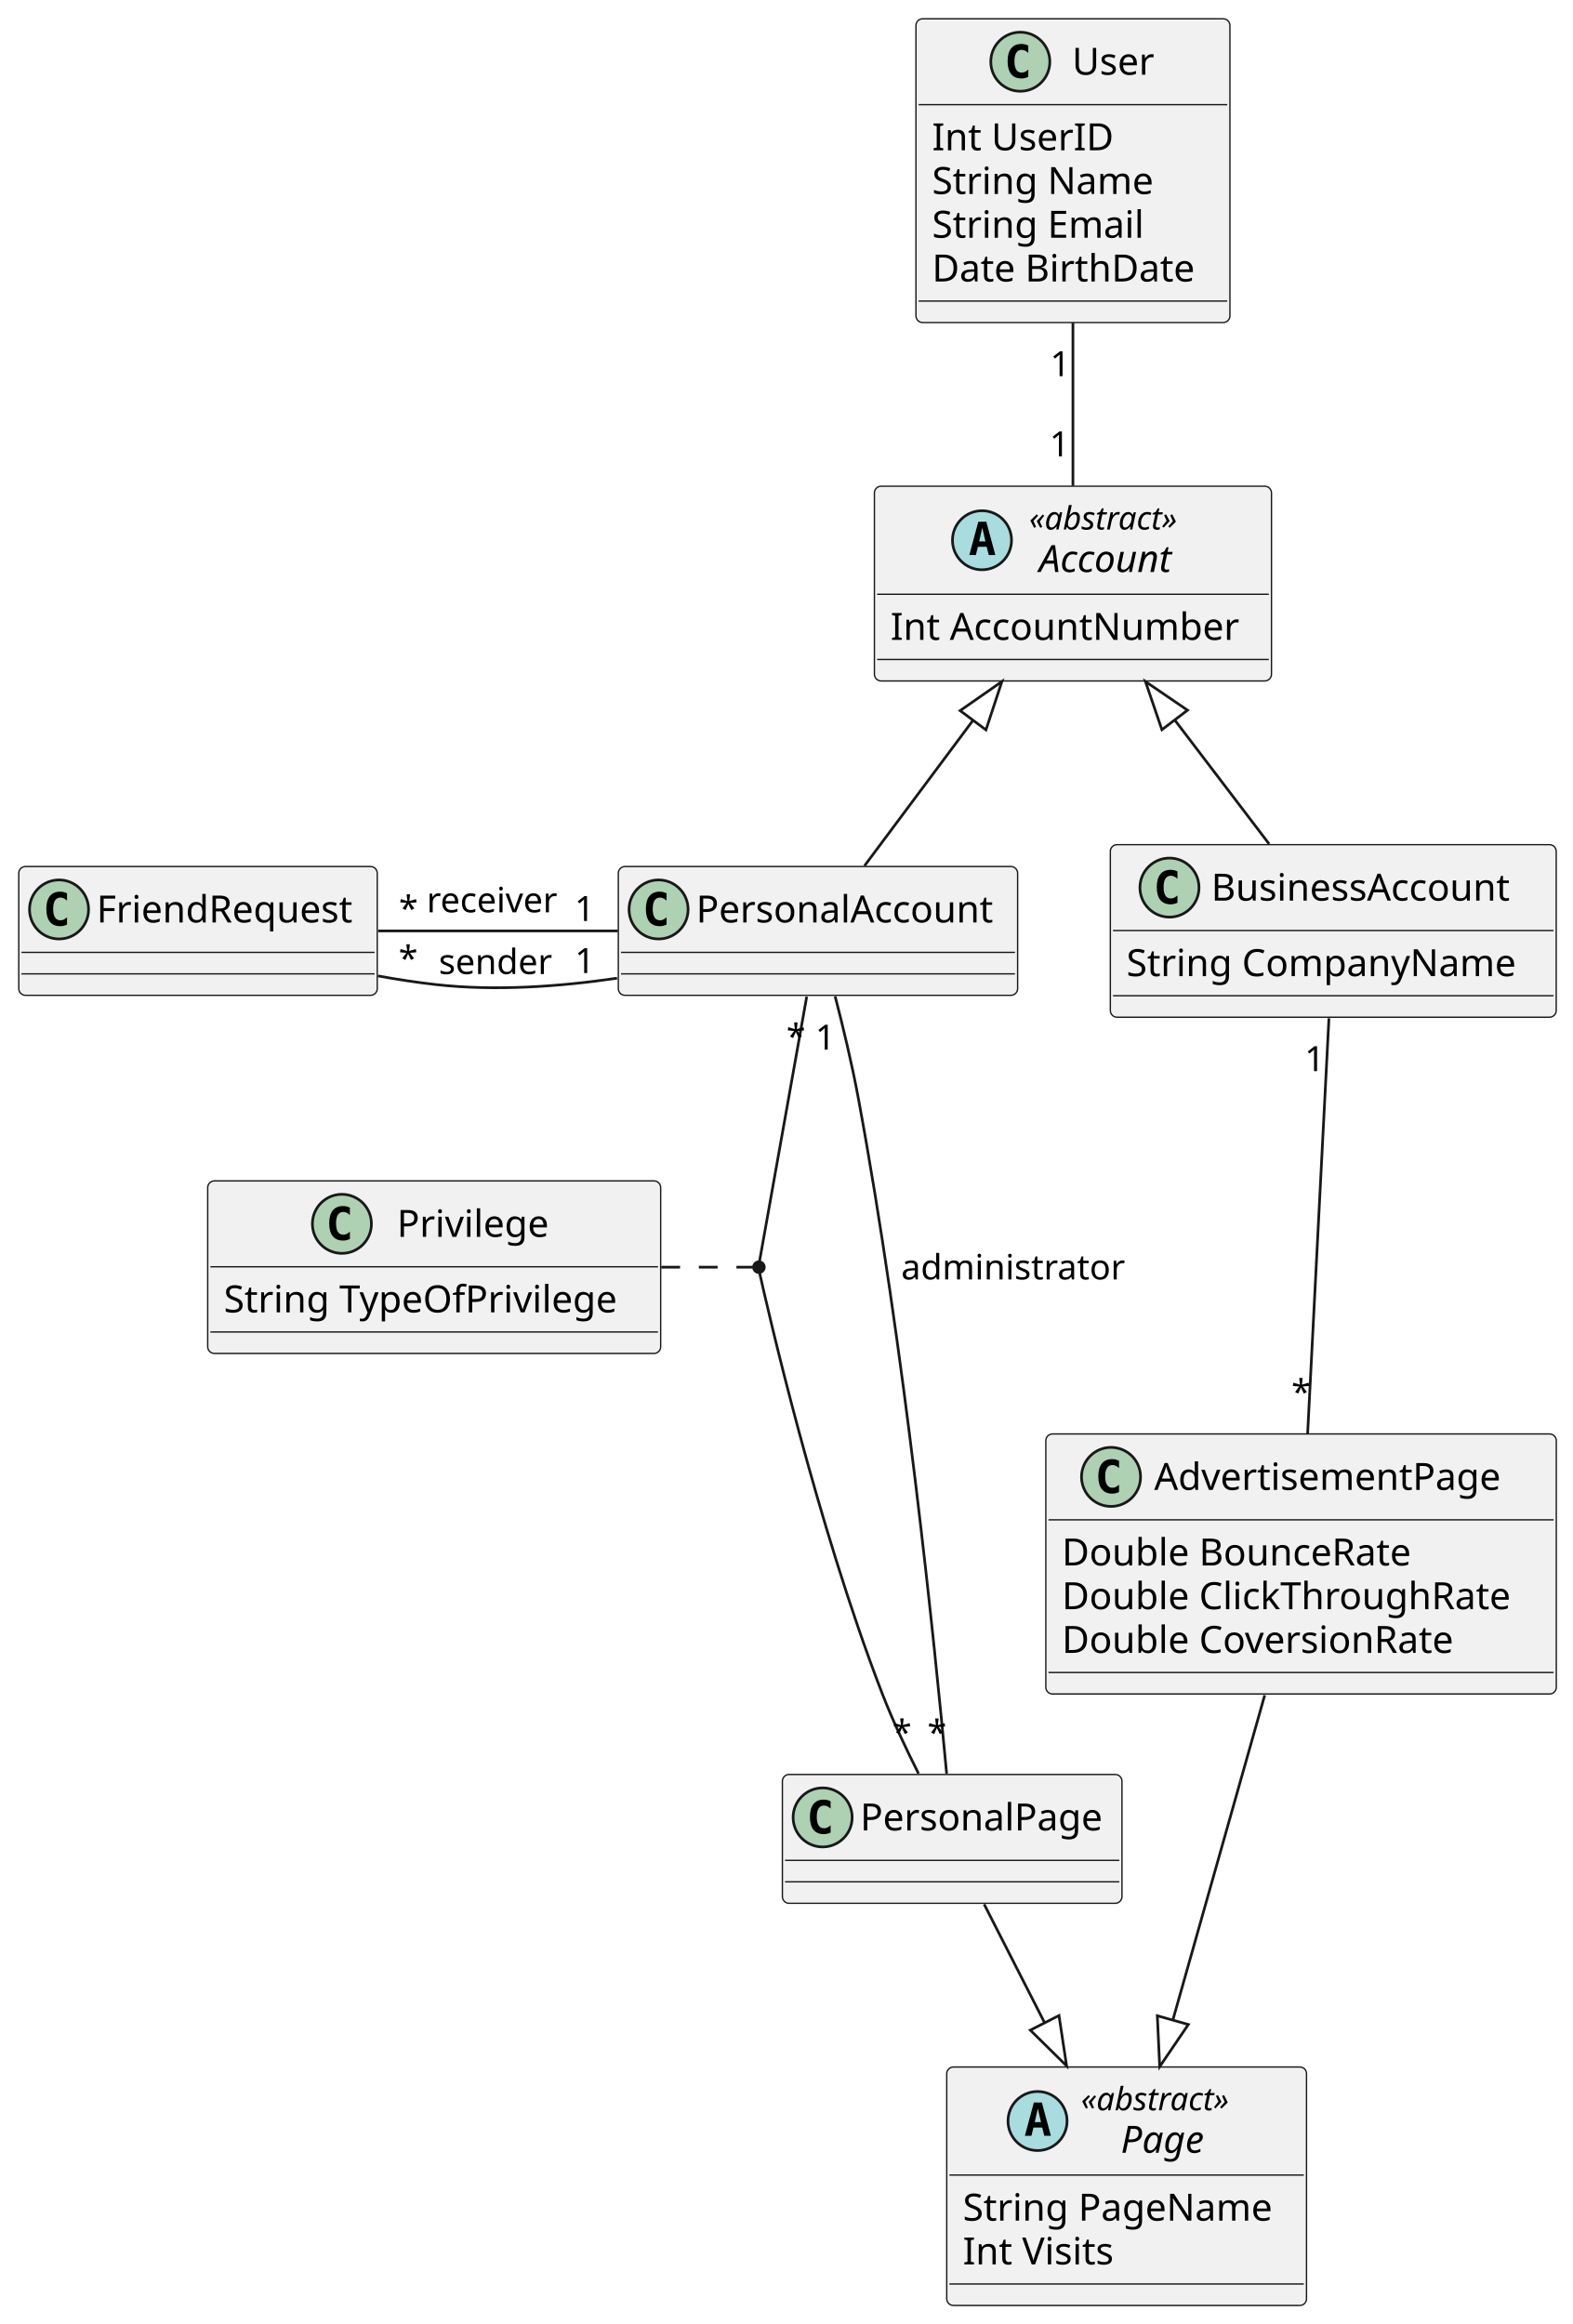
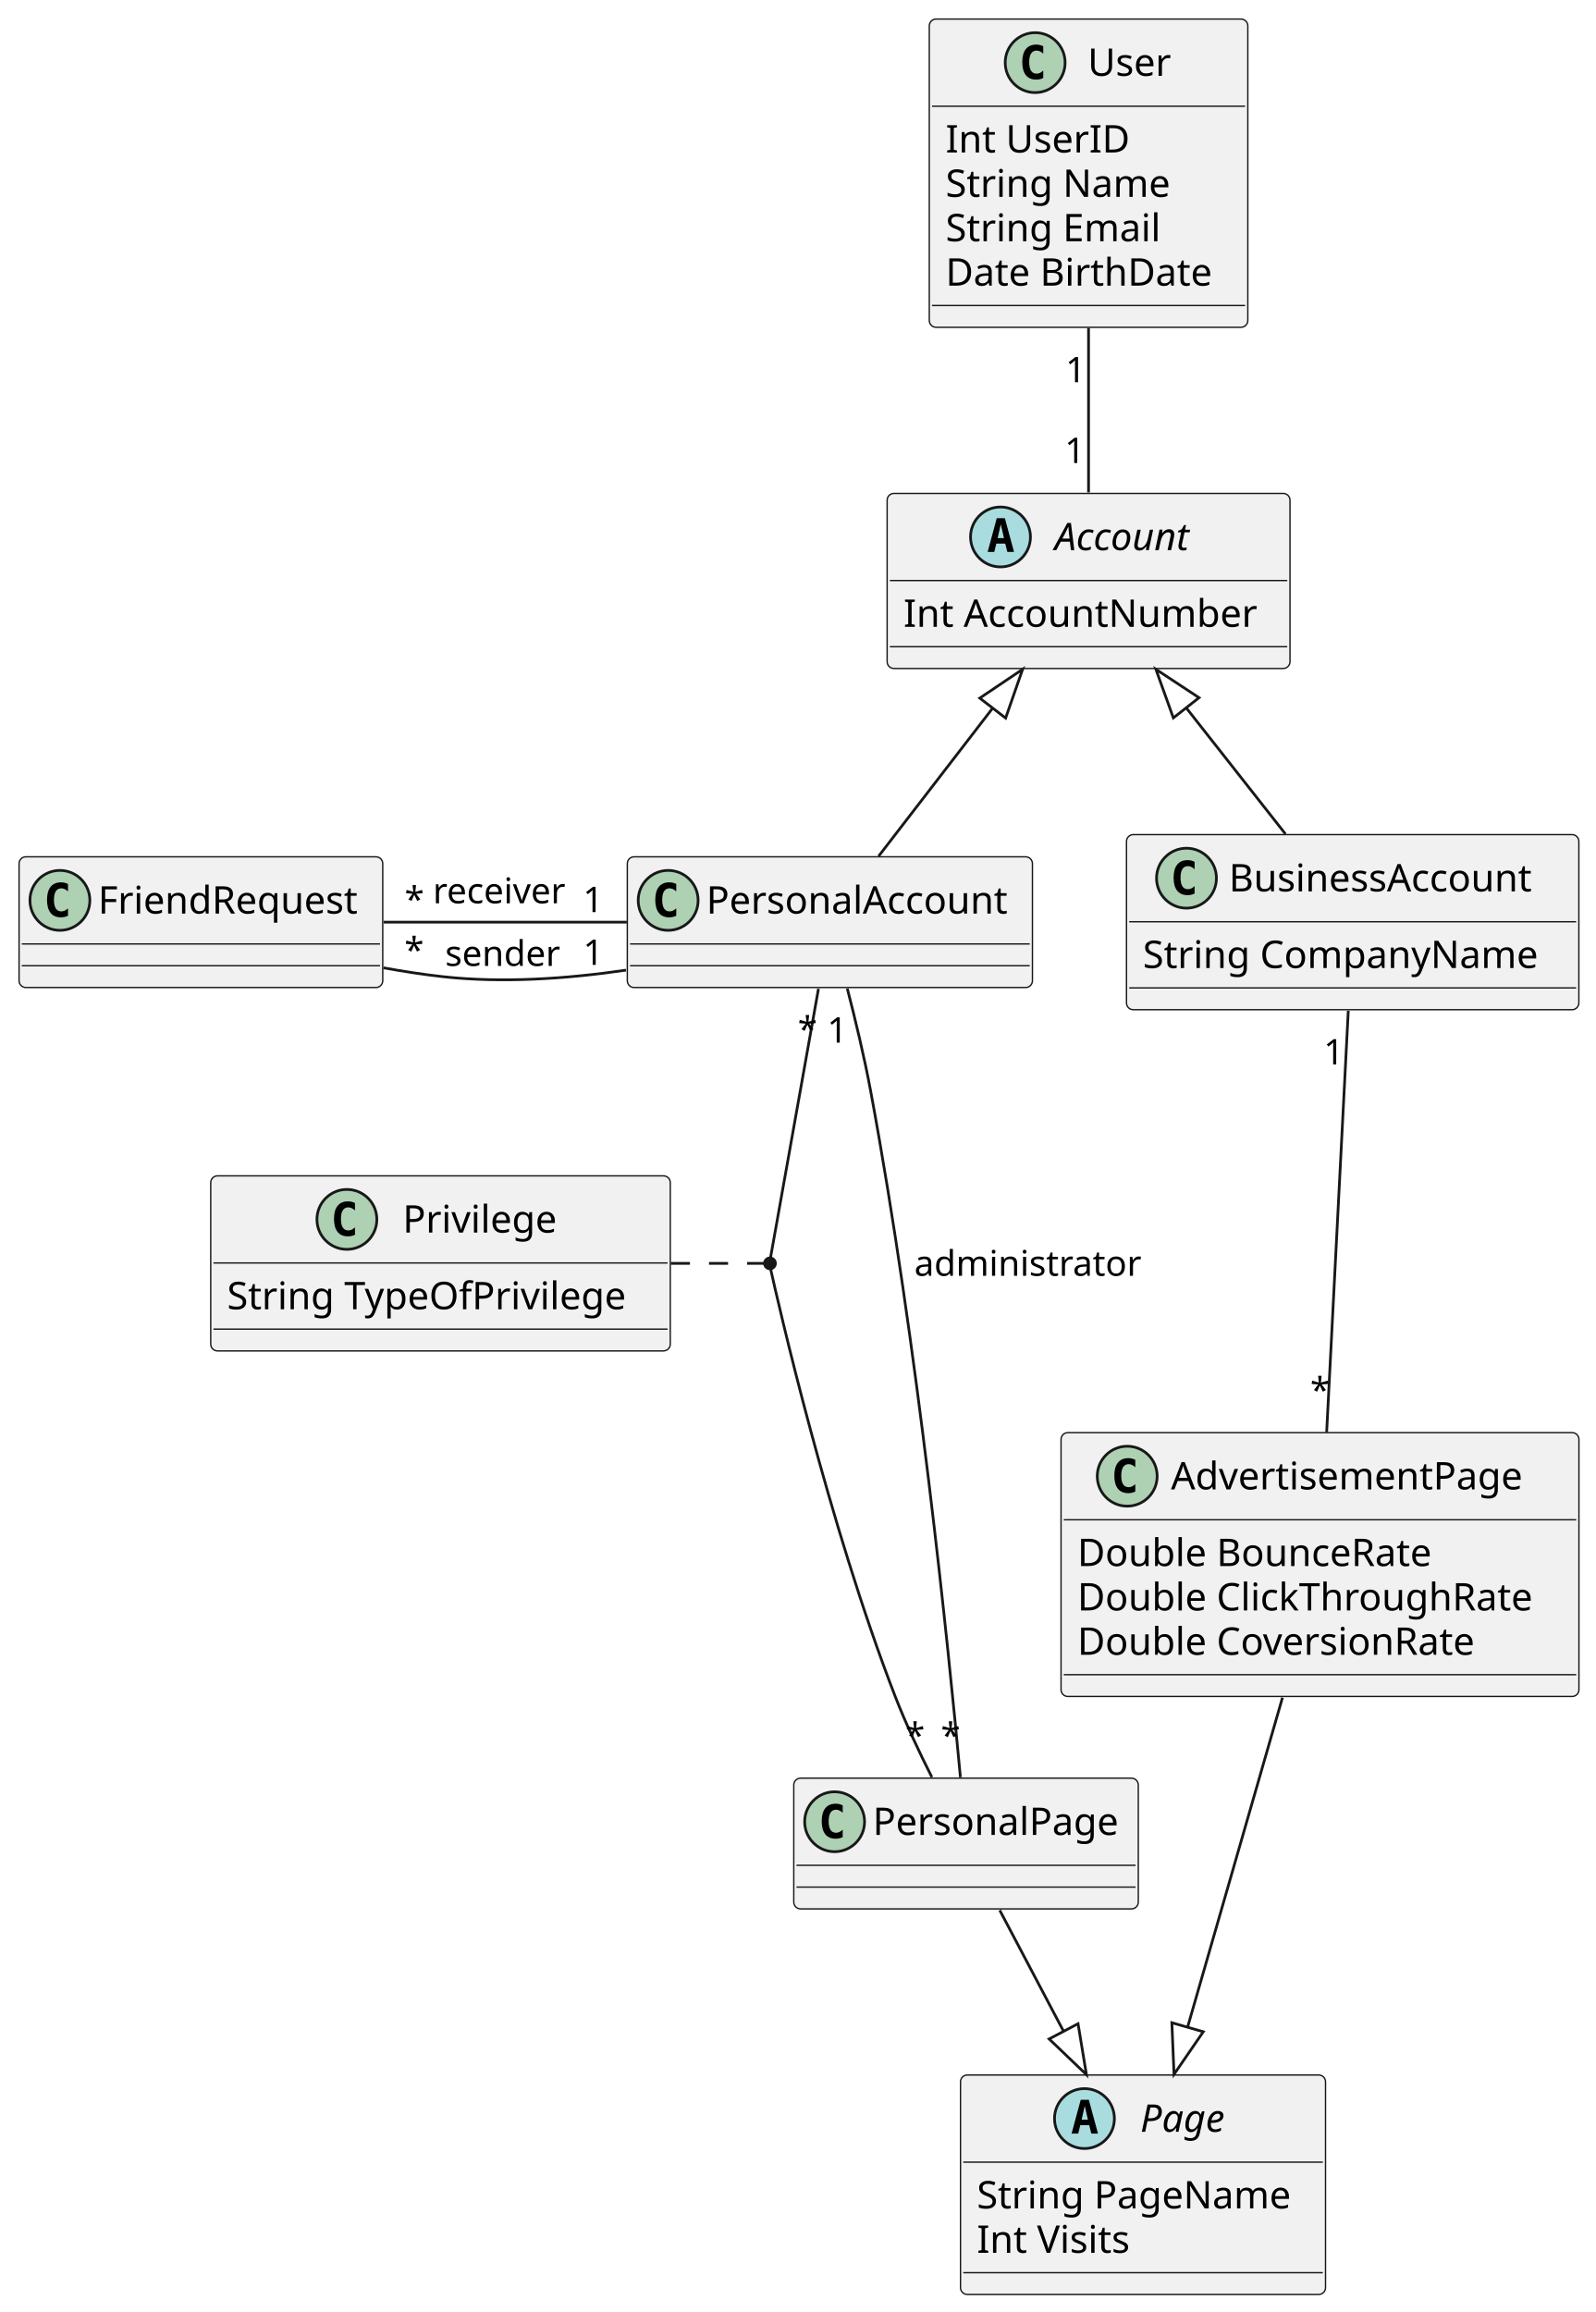
- <svg xmlns="http://www.w3.org/2000/svg" contentStyleType="text/css" data-diagram-type="CLASS" height="866px" preserveAspectRatio="none" style="width:586px;height:866px;background:#FFFFFF;" version="1.1" viewBox="0 0 586 866" width="586px" zoomAndPan="magnify">
+ <svg xmlns="http://www.w3.org/2000/svg" contentStyleType="text/css" data-diagram-type="CLASS" height="849px" preserveAspectRatio="none" style="width:586px;height:849px;background:#FFFFFF;" version="1.1" viewBox="0 0 586 849" width="586px" zoomAndPan="magnify">
  <defs />
  <g>
    <g class="entity" data-entity="User" data-source-line="1" data-uid="ent0002" id="entity_User">
      <rect fill="#F1F1F1" height="113.188" rx="2.5" ry="2.5" style="stroke:#181818;stroke-width:0.5;" width="116.986" x="341.29" y="7" />
      <ellipse cx="380.174" cy="23" fill="#ADD1B2" rx="11" ry="11" style="stroke:#181818;stroke-width:1;" />
      <path d="M383.143,28.641 Q382.565,28.938 381.924,29.078 Q381.284,29.234 380.58,29.234 Q378.08,29.234 376.752,27.594 Q375.44,25.938 375.44,22.812 Q375.44,19.688 376.752,18.031 Q378.08,16.375 380.58,16.375 Q381.284,16.375 381.924,16.531 Q382.58,16.688 383.143,16.984 L383.143,19.703 Q382.518,19.125 381.924,18.859 Q381.33,18.578 380.705,18.578 Q379.362,18.578 378.674,19.656 Q377.987,20.719 377.987,22.812 Q377.987,24.906 378.674,25.984 Q379.362,27.047 380.705,27.047 Q381.33,27.047 381.924,26.781 Q382.518,26.5 383.143,25.922 L383.143,28.641 Z " fill="#000000" />
      <text fill="#000000" font-family="sans-serif" font-size="14" lengthAdjust="spacing" textLength="31.91" x="399.482" y="27.847">User</text>
      <line style="stroke:#181818;stroke-width:0.5;" x1="342.29" x2="457.276" y1="39" y2="39" />
      <text fill="#000000" font-family="sans-serif" font-size="14" lengthAdjust="spacing" textLength="69.761" x="347.29" y="55.995">Int UserID</text>
      <text fill="#000000" font-family="sans-serif" font-size="14" lengthAdjust="spacing" textLength="87.534" x="347.29" y="72.292">String Name</text>
      <text fill="#000000" font-family="sans-serif" font-size="14" lengthAdjust="spacing" textLength="85.073" x="347.29" y="88.589">String Email</text>
      <text fill="#000000" font-family="sans-serif" font-size="14" lengthAdjust="spacing" textLength="104.986" x="347.29" y="104.886">Date BirthDate</text>
      <line style="stroke:#181818;stroke-width:0.5;" x1="342.29" x2="457.276" y1="112.188" y2="112.188" />
    </g>
    <g class="entity" data-entity="Account" data-source-line="8" data-uid="ent0003" id="entity_Account">
-       <rect fill="#F1F1F1" height="72.562" rx="2.5" ry="2.5" style="stroke:#181818;stroke-width:0.5;" width="147.953" x="325.81" y="181.18" />
-       <ellipse cx="365.898" cy="201.313" fill="#A9DCDF" rx="11" ry="11" style="stroke:#181818;stroke-width:1;" />
-       <path d="M366.008,196.657 L364.851,201.735 L367.18,201.735 L366.008,196.657 Z M364.523,194.422 L367.508,194.422 L370.867,206.813 L368.414,206.813 L367.648,203.75 L364.367,203.75 L363.617,206.813 L361.18,206.813 L364.523,194.422 Z " fill="#000000" />
-       <text fill="#000000" font-family="sans-serif" font-size="12" font-style="italic" lengthAdjust="spacing" textLength="64.201" x="383.474" y="197.319">«abstract»</text>
-       <text fill="#000000" font-family="sans-serif" font-size="14" font-style="italic" lengthAdjust="spacing" textLength="56.773" x="387.188" y="213.144">Account</text>
-       <line style="stroke:#181818;stroke-width:0.5;" x1="326.81" x2="472.763" y1="221.446" y2="221.446" />
-       <text fill="#000000" font-family="sans-serif" font-size="14" lengthAdjust="spacing" textLength="135.953" x="331.81" y="238.441">Int AccountNumber</text>
-       <line style="stroke:#181818;stroke-width:0.5;" x1="326.81" x2="472.763" y1="245.743" y2="245.743" />
+       <rect fill="#F1F1F1" height="64.297" rx="2.5" ry="2.5" style="stroke:#181818;stroke-width:0.5;" width="147.953" x="325.81" y="181.18" />
+       <ellipse cx="367.441" cy="197.18" fill="#A9DCDF" rx="11" ry="11" style="stroke:#181818;stroke-width:1;" />
+       <path d="M367.551,192.524 L366.394,197.602 L368.723,197.602 L367.551,192.524 Z M366.066,190.289 L369.051,190.289 L372.41,202.68 L369.957,202.68 L369.191,199.618 L365.91,199.618 L365.16,202.68 L362.723,202.68 L366.066,190.289 Z " fill="#000000" />
+       <text fill="#000000" font-family="sans-serif" font-size="14" font-style="italic" lengthAdjust="spacing" textLength="56.773" x="387.359" y="202.027">Account</text>
+       <line style="stroke:#181818;stroke-width:0.5;" x1="326.81" x2="472.763" y1="213.18" y2="213.18" />
+       <text fill="#000000" font-family="sans-serif" font-size="14" lengthAdjust="spacing" textLength="135.953" x="331.81" y="230.175">Int AccountNumber</text>
+       <line style="stroke:#181818;stroke-width:0.5;" x1="326.81" x2="472.763" y1="237.477" y2="237.477" />
    </g>
    <g class="entity" data-entity="BusinessAccount" data-source-line="12" data-uid="ent0004" id="entity_BusinessAccount">
-       <rect fill="#F1F1F1" height="64.297" rx="2.5" ry="2.5" style="stroke:#181818;stroke-width:0.5;" width="166.137" x="413.72" y="314.75" />
-       <ellipse cx="435.753" cy="330.75" fill="#ADD1B2" rx="11" ry="11" style="stroke:#181818;stroke-width:1;" />
-       <path d="M438.722,336.391 Q438.144,336.688 437.503,336.828 Q436.862,336.984 436.159,336.984 Q433.659,336.984 432.331,335.344 Q431.019,333.688 431.019,330.562 Q431.019,327.438 432.331,325.781 Q433.659,324.125 436.159,324.125 Q436.862,324.125 437.503,324.281 Q438.159,324.438 438.722,324.734 L438.722,327.453 Q438.097,326.875 437.503,326.609 Q436.909,326.328 436.284,326.328 Q434.94,326.328 434.253,327.406 Q433.565,328.469 433.565,330.562 Q433.565,332.656 434.253,333.734 Q434.94,334.797 436.284,334.797 Q436.909,334.797 437.503,334.531 Q438.097,334.25 438.722,333.672 L438.722,336.391 Z " fill="#000000" />
-       <text fill="#000000" font-family="sans-serif" font-size="14" lengthAdjust="spacing" textLength="118.508" x="451.316" y="335.597">BusinessAccount</text>
-       <line style="stroke:#181818;stroke-width:0.5;" x1="414.72" x2="578.857" y1="346.75" y2="346.75" />
-       <text fill="#000000" font-family="sans-serif" font-size="14" lengthAdjust="spacing" textLength="154.137" x="419.72" y="363.745">String CompanyName</text>
-       <line style="stroke:#181818;stroke-width:0.5;" x1="414.72" x2="578.857" y1="371.047" y2="371.047" />
+       <rect fill="#F1F1F1" height="64.297" rx="2.5" ry="2.5" style="stroke:#181818;stroke-width:0.5;" width="166.137" x="413.72" y="306.48" />
+       <ellipse cx="435.753" cy="322.48" fill="#ADD1B2" rx="11" ry="11" style="stroke:#181818;stroke-width:1;" />
+       <path d="M438.722,328.121 Q438.144,328.418 437.503,328.558 Q436.862,328.714 436.159,328.714 Q433.659,328.714 432.331,327.074 Q431.019,325.418 431.019,322.293 Q431.019,319.168 432.331,317.511 Q433.659,315.855 436.159,315.855 Q436.862,315.855 437.503,316.011 Q438.159,316.168 438.722,316.464 L438.722,319.183 Q438.097,318.605 437.503,318.339 Q436.909,318.058 436.284,318.058 Q434.94,318.058 434.253,319.136 Q433.565,320.199 433.565,322.293 Q433.565,324.386 434.253,325.464 Q434.94,326.527 436.284,326.527 Q436.909,326.527 437.503,326.261 Q438.097,325.98 438.722,325.402 L438.722,328.121 Z " fill="#000000" />
+       <text fill="#000000" font-family="sans-serif" font-size="14" lengthAdjust="spacing" textLength="118.508" x="451.316" y="327.327">BusinessAccount</text>
+       <line style="stroke:#181818;stroke-width:0.5;" x1="414.72" x2="578.857" y1="338.48" y2="338.48" />
+       <text fill="#000000" font-family="sans-serif" font-size="14" lengthAdjust="spacing" textLength="154.137" x="419.72" y="355.475">String CompanyName</text>
+       <line style="stroke:#181818;stroke-width:0.5;" x1="414.72" x2="578.857" y1="362.777" y2="362.777" />
    </g>
    <g class="entity" data-entity="PersonalAccount" data-source-line="16" data-uid="ent0005" id="entity_PersonalAccount">
-       <rect fill="#F1F1F1" height="48" rx="2.5" ry="2.5" style="stroke:#181818;stroke-width:0.5;" width="148.785" x="230.39" y="322.89" />
-       <ellipse cx="245.39" cy="338.89" fill="#ADD1B2" rx="11" ry="11" style="stroke:#181818;stroke-width:1;" />
-       <path d="M248.359,344.531 Q247.781,344.827 247.14,344.968 Q246.499,345.124 245.796,345.124 Q243.296,345.124 241.968,343.484 Q240.656,341.827 240.656,338.702 Q240.656,335.577 241.968,333.921 Q243.296,332.265 245.796,332.265 Q246.499,332.265 247.14,332.421 Q247.796,332.577 248.359,332.874 L248.359,335.593 Q247.734,335.015 247.14,334.749 Q246.546,334.468 245.921,334.468 Q244.577,334.468 243.89,335.546 Q243.202,336.609 243.202,338.702 Q243.202,340.796 243.89,341.874 Q244.577,342.937 245.921,342.937 Q246.546,342.937 247.14,342.671 Q247.734,342.39 248.359,341.812 L248.359,344.531 Z " fill="#000000" />
-       <text fill="#000000" font-family="sans-serif" font-size="14" lengthAdjust="spacing" textLength="116.785" x="259.39" y="343.737">PersonalAccount</text>
-       <line style="stroke:#181818;stroke-width:0.5;" x1="231.39" x2="378.175" y1="354.89" y2="354.89" />
-       <line style="stroke:#181818;stroke-width:0.5;" x1="231.39" x2="378.175" y1="362.89" y2="362.89" />
+       <rect fill="#F1F1F1" height="48" rx="2.5" ry="2.5" style="stroke:#181818;stroke-width:0.5;" width="148.785" x="230.39" y="314.63" />
+       <ellipse cx="245.39" cy="330.63" fill="#ADD1B2" rx="11" ry="11" style="stroke:#181818;stroke-width:1;" />
+       <path d="M248.359,336.271 Q247.781,336.567 247.14,336.708 Q246.499,336.864 245.796,336.864 Q243.296,336.864 241.968,335.224 Q240.656,333.567 240.656,330.442 Q240.656,327.317 241.968,325.661 Q243.296,324.005 245.796,324.005 Q246.499,324.005 247.14,324.161 Q247.796,324.317 248.359,324.614 L248.359,327.333 Q247.734,326.755 247.14,326.489 Q246.546,326.208 245.921,326.208 Q244.577,326.208 243.89,327.286 Q243.202,328.349 243.202,330.442 Q243.202,332.536 243.89,333.614 Q244.577,334.677 245.921,334.677 Q246.546,334.677 247.14,334.411 Q247.734,334.13 248.359,333.552 L248.359,336.271 Z " fill="#000000" />
+       <text fill="#000000" font-family="sans-serif" font-size="14" lengthAdjust="spacing" textLength="116.785" x="259.39" y="335.477">PersonalAccount</text>
+       <line style="stroke:#181818;stroke-width:0.5;" x1="231.39" x2="378.175" y1="346.63" y2="346.63" />
+       <line style="stroke:#181818;stroke-width:0.5;" x1="231.39" x2="378.175" y1="354.63" y2="354.63" />
    </g>
-     <g class="entity" data-entity="FriendRequest" data-source-line="20" data-uid="ent0006" id="entity_FriendRequest">
-       <rect fill="#F1F1F1" height="48" rx="2.5" ry="2.5" style="stroke:#181818;stroke-width:0.5;" width="133.568" x="7" y="322.89" />
-       <ellipse cx="22" cy="338.89" fill="#ADD1B2" rx="11" ry="11" style="stroke:#181818;stroke-width:1;" />
-       <path d="M24.969,344.531 Q24.391,344.827 23.75,344.968 Q23.109,345.124 22.406,345.124 Q19.906,345.124 18.578,343.484 Q17.266,341.827 17.266,338.702 Q17.266,335.577 18.578,333.921 Q19.906,332.265 22.406,332.265 Q23.109,332.265 23.75,332.421 Q24.406,332.577 24.969,332.874 L24.969,335.593 Q24.344,335.015 23.75,334.749 Q23.156,334.468 22.531,334.468 Q21.188,334.468 20.5,335.546 Q19.812,336.609 19.812,338.702 Q19.812,340.796 20.5,341.874 Q21.188,342.937 22.531,342.937 Q23.156,342.937 23.75,342.671 Q24.344,342.39 24.969,341.812 L24.969,344.531 Z " fill="#000000" />
-       <text fill="#000000" font-family="sans-serif" font-size="14" lengthAdjust="spacing" textLength="101.568" x="36" y="343.737">FriendRequest</text>
-       <line style="stroke:#181818;stroke-width:0.5;" x1="8" x2="139.568" y1="354.89" y2="354.89" />
-       <line style="stroke:#181818;stroke-width:0.5;" x1="8" x2="139.568" y1="362.89" y2="362.89" />
+     <g class="entity" data-entity="FriendRequest" data-source-line="18" data-uid="ent0006" id="entity_FriendRequest">
+       <rect fill="#F1F1F1" height="48" rx="2.5" ry="2.5" style="stroke:#181818;stroke-width:0.5;" width="133.568" x="7" y="314.63" />
+       <ellipse cx="22" cy="330.63" fill="#ADD1B2" rx="11" ry="11" style="stroke:#181818;stroke-width:1;" />
+       <path d="M24.969,336.271 Q24.391,336.567 23.75,336.708 Q23.109,336.864 22.406,336.864 Q19.906,336.864 18.578,335.224 Q17.266,333.567 17.266,330.442 Q17.266,327.317 18.578,325.661 Q19.906,324.005 22.406,324.005 Q23.109,324.005 23.75,324.161 Q24.406,324.317 24.969,324.614 L24.969,327.333 Q24.344,326.755 23.75,326.489 Q23.156,326.208 22.531,326.208 Q21.188,326.208 20.5,327.286 Q19.812,328.349 19.812,330.442 Q19.812,332.536 20.5,333.614 Q21.188,334.677 22.531,334.677 Q23.156,334.677 23.75,334.411 Q24.344,334.13 24.969,333.552 L24.969,336.271 Z " fill="#000000" />
+       <text fill="#000000" font-family="sans-serif" font-size="14" lengthAdjust="spacing" textLength="101.568" x="36" y="335.477">FriendRequest</text>
+       <line style="stroke:#181818;stroke-width:0.5;" x1="8" x2="139.568" y1="346.63" y2="346.63" />
+       <line style="stroke:#181818;stroke-width:0.5;" x1="8" x2="139.568" y1="354.63" y2="354.63" />
    </g>
-     <g class="entity" data-entity="Page" data-source-line="24" data-uid="ent0007" id="entity_Page">
-       <rect fill="#F1F1F1" height="88.859" rx="2.5" ry="2.5" style="stroke:#181818;stroke-width:0.5;" width="134.056" x="352.76" y="770.23" />
-       <ellipse cx="386.594" cy="790.363" fill="#A9DCDF" rx="11" ry="11" style="stroke:#181818;stroke-width:1;" />
-       <path d="M386.704,785.707 L385.548,790.785 L387.876,790.785 L386.704,785.707 Z M385.219,783.472 L388.204,783.472 L391.563,795.863 L389.11,795.863 L388.344,792.8 L385.063,792.8 L384.313,795.863 L381.876,795.863 L385.219,783.472 Z " fill="#000000" />
-       <text fill="#000000" font-family="sans-serif" font-size="12" font-style="italic" lengthAdjust="spacing" textLength="64.201" x="402.78" y="786.369">«abstract»</text>
-       <text fill="#000000" font-family="sans-serif" font-size="14" font-style="italic" lengthAdjust="spacing" textLength="34.522" x="417.62" y="802.194">Page</text>
-       <line style="stroke:#181818;stroke-width:0.5;" x1="353.76" x2="485.816" y1="810.496" y2="810.496" />
-       <text fill="#000000" font-family="sans-serif" font-size="14" lengthAdjust="spacing" textLength="122.056" x="358.76" y="827.491">String PageName</text>
-       <text fill="#000000" font-family="sans-serif" font-size="14" lengthAdjust="spacing" textLength="60.375" x="358.76" y="843.788">Int Visits</text>
-       <line style="stroke:#181818;stroke-width:0.5;" x1="353.76" x2="485.816" y1="851.089" y2="851.089" />
+     <g class="entity" data-entity="Page" data-source-line="20" data-uid="ent0007" id="entity_Page">
+       <rect fill="#F1F1F1" height="80.594" rx="2.5" ry="2.5" style="stroke:#181818;stroke-width:0.5;" width="134.056" x="352.76" y="761.97" />
+       <ellipse cx="398.277" cy="777.97" fill="#A9DCDF" rx="11" ry="11" style="stroke:#181818;stroke-width:1;" />
+       <path d="M398.387,773.314 L397.23,778.392 L399.558,778.392 L398.387,773.314 Z M396.902,771.079 L399.887,771.079 L403.246,783.47 L400.793,783.47 L400.027,780.408 L396.746,780.408 L395.996,783.47 L393.558,783.47 L396.902,771.079 Z " fill="#000000" />
+       <text fill="#000000" font-family="sans-serif" font-size="14" font-style="italic" lengthAdjust="spacing" textLength="34.522" x="418.777" y="782.817">Page</text>
+       <line style="stroke:#181818;stroke-width:0.5;" x1="353.76" x2="485.816" y1="793.97" y2="793.97" />
+       <text fill="#000000" font-family="sans-serif" font-size="14" lengthAdjust="spacing" textLength="122.056" x="358.76" y="810.965">String PageName</text>
+       <text fill="#000000" font-family="sans-serif" font-size="14" lengthAdjust="spacing" textLength="60.375" x="358.76" y="827.262">Int Visits</text>
+       <line style="stroke:#181818;stroke-width:0.5;" x1="353.76" x2="485.816" y1="834.564" y2="834.564" />
    </g>
-     <g class="entity" data-entity="PersonalPage" data-source-line="29" data-uid="ent0008" id="entity_PersonalPage">
-       <rect fill="#F1F1F1" height="48" rx="2.5" ry="2.5" style="stroke:#181818;stroke-width:0.5;" width="126.534" x="291.52" y="661.23" />
-       <ellipse cx="306.52" cy="677.23" fill="#ADD1B2" rx="11" ry="11" style="stroke:#181818;stroke-width:1;" />
-       <path d="M309.489,682.871 Q308.911,683.168 308.27,683.308 Q307.629,683.464 306.926,683.464 Q304.426,683.464 303.098,681.824 Q301.786,680.168 301.786,677.043 Q301.786,673.918 303.098,672.261 Q304.426,670.605 306.926,670.605 Q307.629,670.605 308.27,670.761 Q308.926,670.918 309.489,671.214 L309.489,673.933 Q308.864,673.355 308.27,673.089 Q307.676,672.808 307.051,672.808 Q305.707,672.808 305.02,673.886 Q304.332,674.949 304.332,677.043 Q304.332,679.136 305.02,680.214 Q305.707,681.277 307.051,681.277 Q307.676,681.277 308.27,681.011 Q308.864,680.73 309.489,680.152 L309.489,682.871 Z " fill="#000000" />
-       <text fill="#000000" font-family="sans-serif" font-size="14" lengthAdjust="spacing" textLength="94.534" x="320.52" y="682.077">PersonalPage</text>
-       <line style="stroke:#181818;stroke-width:0.5;" x1="292.52" x2="417.054" y1="693.23" y2="693.23" />
-       <line style="stroke:#181818;stroke-width:0.5;" x1="292.52" x2="417.054" y1="701.23" y2="701.23" />
+     <g class="entity" data-entity="PersonalPage" data-source-line="25" data-uid="ent0008" id="entity_PersonalPage">
+       <rect fill="#F1F1F1" height="48" rx="2.5" ry="2.5" style="stroke:#181818;stroke-width:0.5;" width="126.534" x="291.52" y="652.97" />
+       <ellipse cx="306.52" cy="668.97" fill="#ADD1B2" rx="11" ry="11" style="stroke:#181818;stroke-width:1;" />
+       <path d="M309.489,674.611 Q308.911,674.908 308.27,675.048 Q307.629,675.204 306.926,675.204 Q304.426,675.204 303.098,673.564 Q301.786,671.908 301.786,668.783 Q301.786,665.658 303.098,664.001 Q304.426,662.345 306.926,662.345 Q307.629,662.345 308.27,662.501 Q308.926,662.658 309.489,662.954 L309.489,665.673 Q308.864,665.095 308.27,664.829 Q307.676,664.548 307.051,664.548 Q305.707,664.548 305.02,665.626 Q304.332,666.689 304.332,668.783 Q304.332,670.876 305.02,671.954 Q305.707,673.017 307.051,673.017 Q307.676,673.017 308.27,672.751 Q308.864,672.47 309.489,671.892 L309.489,674.611 Z " fill="#000000" />
+       <text fill="#000000" font-family="sans-serif" font-size="14" lengthAdjust="spacing" textLength="94.534" x="320.52" y="673.817">PersonalPage</text>
+       <line style="stroke:#181818;stroke-width:0.5;" x1="292.52" x2="417.054" y1="684.97" y2="684.97" />
+       <line style="stroke:#181818;stroke-width:0.5;" x1="292.52" x2="417.054" y1="692.97" y2="692.97" />
    </g>
-     <g class="entity" data-entity="Privilege" data-source-line="33" data-uid="ent0009" id="entity_Privilege">
-       <rect fill="#F1F1F1" height="64.297" rx="2.5" ry="2.5" style="stroke:#181818;stroke-width:0.5;" width="168.782" x="77.39" y="440.04" />
-       <ellipse cx="127.398" cy="456.04" fill="#ADD1B2" rx="11" ry="11" style="stroke:#181818;stroke-width:1;" />
-       <path d="M130.367,461.681 Q129.789,461.978 129.148,462.118 Q128.508,462.274 127.805,462.274 Q125.305,462.274 123.976,460.634 Q122.664,458.978 122.664,455.853 Q122.664,452.728 123.976,451.071 Q125.305,449.415 127.805,449.415 Q128.508,449.415 129.148,449.571 Q129.805,449.728 130.367,450.024 L130.367,452.743 Q129.742,452.165 129.148,451.899 Q128.555,451.618 127.93,451.618 Q126.586,451.618 125.898,452.696 Q125.211,453.759 125.211,455.853 Q125.211,457.946 125.898,459.024 Q126.586,460.087 127.93,460.087 Q128.555,460.087 129.148,459.821 Q129.742,459.54 130.367,458.962 L130.367,461.681 Z " fill="#000000" />
-       <text fill="#000000" font-family="sans-serif" font-size="14" lengthAdjust="spacing" textLength="60.266" x="147.898" y="460.887">Privilege</text>
-       <line style="stroke:#181818;stroke-width:0.5;" x1="78.39" x2="245.172" y1="472.04" y2="472.04" />
-       <text fill="#000000" font-family="sans-serif" font-size="14" lengthAdjust="spacing" textLength="156.782" x="83.39" y="489.035">String TypeOfPrivilege</text>
-       <line style="stroke:#181818;stroke-width:0.5;" x1="78.39" x2="245.172" y1="496.337" y2="496.337" />
+     <g class="entity" data-entity="Privilege" data-source-line="27" data-uid="ent0009" id="entity_Privilege">
+       <rect fill="#F1F1F1" height="64.297" rx="2.5" ry="2.5" style="stroke:#181818;stroke-width:0.5;" width="168.782" x="77.39" y="431.78" />
+       <ellipse cx="127.398" cy="447.78" fill="#ADD1B2" rx="11" ry="11" style="stroke:#181818;stroke-width:1;" />
+       <path d="M130.367,453.421 Q129.789,453.717 129.148,453.858 Q128.508,454.014 127.805,454.014 Q125.305,454.014 123.976,452.374 Q122.664,450.717 122.664,447.592 Q122.664,444.467 123.976,442.811 Q125.305,441.155 127.805,441.155 Q128.508,441.155 129.148,441.311 Q129.805,441.467 130.367,441.764 L130.367,444.483 Q129.742,443.905 129.148,443.639 Q128.555,443.358 127.93,443.358 Q126.586,443.358 125.898,444.436 Q125.211,445.499 125.211,447.592 Q125.211,449.686 125.898,450.764 Q126.586,451.827 127.93,451.827 Q128.555,451.827 129.148,451.561 Q129.742,451.28 130.367,450.702 L130.367,453.421 Z " fill="#000000" />
+       <text fill="#000000" font-family="sans-serif" font-size="14" lengthAdjust="spacing" textLength="60.266" x="147.898" y="452.627">Privilege</text>
+       <line style="stroke:#181818;stroke-width:0.5;" x1="78.39" x2="245.172" y1="463.78" y2="463.78" />
+       <text fill="#000000" font-family="sans-serif" font-size="14" lengthAdjust="spacing" textLength="156.782" x="83.39" y="480.775">String TypeOfPrivilege</text>
+       <line style="stroke:#181818;stroke-width:0.5;" x1="78.39" x2="245.172" y1="488.077" y2="488.077" />
    </g>
-     <g class="entity" data-entity="AdvertisementPage" data-source-line="37" data-uid="ent0010" id="entity_AdvertisementPage">
-       <rect fill="#F1F1F1" height="96.891" rx="2.5" ry="2.5" style="stroke:#181818;stroke-width:0.5;" width="190.206" x="389.68" y="534.34" />
-       <ellipse cx="413.98" cy="550.34" fill="#ADD1B2" rx="11" ry="11" style="stroke:#181818;stroke-width:1;" />
-       <path d="M416.949,555.981 Q416.371,556.278 415.73,556.418 Q415.089,556.574 414.386,556.574 Q411.886,556.574 410.558,554.934 Q409.246,553.278 409.246,550.153 Q409.246,547.028 410.558,545.371 Q411.886,543.715 414.386,543.715 Q415.089,543.715 415.73,543.871 Q416.386,544.028 416.949,544.324 L416.949,547.043 Q416.324,546.465 415.73,546.199 Q415.136,545.918 414.511,545.918 Q413.168,545.918 412.48,546.996 Q411.793,548.059 411.793,550.153 Q411.793,552.246 412.48,553.324 Q413.168,554.387 414.511,554.387 Q415.136,554.387 415.73,554.121 Q416.324,553.84 416.949,553.262 L416.949,555.981 Z " fill="#000000" />
-       <text fill="#000000" font-family="sans-serif" font-size="14" lengthAdjust="spacing" textLength="137.539" x="430.047" y="555.187">AdvertisementPage</text>
-       <line style="stroke:#181818;stroke-width:0.5;" x1="390.68" x2="578.886" y1="566.34" y2="566.34" />
-       <text fill="#000000" font-family="sans-serif" font-size="14" lengthAdjust="spacing" textLength="138.694" x="395.68" y="583.335">Double BounceRate</text>
-       <text fill="#000000" font-family="sans-serif" font-size="14" lengthAdjust="spacing" textLength="178.206" x="395.68" y="599.632">Double ClickThroughRate</text>
-       <text fill="#000000" font-family="sans-serif" font-size="14" lengthAdjust="spacing" textLength="156.085" x="395.68" y="615.929">Double CoversionRate</text>
-       <line style="stroke:#181818;stroke-width:0.5;" x1="390.68" x2="578.886" y1="623.231" y2="623.231" />
+     <g class="entity" data-entity="AdvertisementPage" data-source-line="31" data-uid="ent0010" id="entity_AdvertisementPage">
+       <rect fill="#F1F1F1" height="96.891" rx="2.5" ry="2.5" style="stroke:#181818;stroke-width:0.5;" width="190.206" x="389.68" y="526.08" />
+       <ellipse cx="413.98" cy="542.08" fill="#ADD1B2" rx="11" ry="11" style="stroke:#181818;stroke-width:1;" />
+       <path d="M416.949,547.721 Q416.371,548.018 415.73,548.158 Q415.089,548.314 414.386,548.314 Q411.886,548.314 410.558,546.674 Q409.246,545.018 409.246,541.893 Q409.246,538.768 410.558,537.111 Q411.886,535.455 414.386,535.455 Q415.089,535.455 415.73,535.611 Q416.386,535.768 416.949,536.064 L416.949,538.783 Q416.324,538.205 415.73,537.939 Q415.136,537.658 414.511,537.658 Q413.168,537.658 412.48,538.736 Q411.793,539.799 411.793,541.893 Q411.793,543.986 412.48,545.064 Q413.168,546.127 414.511,546.127 Q415.136,546.127 415.73,545.861 Q416.324,545.58 416.949,545.002 L416.949,547.721 Z " fill="#000000" />
+       <text fill="#000000" font-family="sans-serif" font-size="14" lengthAdjust="spacing" textLength="137.539" x="430.047" y="546.927">AdvertisementPage</text>
+       <line style="stroke:#181818;stroke-width:0.5;" x1="390.68" x2="578.886" y1="558.08" y2="558.08" />
+       <text fill="#000000" font-family="sans-serif" font-size="14" lengthAdjust="spacing" textLength="138.694" x="395.68" y="575.075">Double BounceRate</text>
+       <text fill="#000000" font-family="sans-serif" font-size="14" lengthAdjust="spacing" textLength="178.206" x="395.68" y="591.372">Double ClickThroughRate</text>
+       <text fill="#000000" font-family="sans-serif" font-size="14" lengthAdjust="spacing" textLength="156.085" x="395.68" y="607.669">Double CoversionRate</text>
+       <line style="stroke:#181818;stroke-width:0.5;" x1="390.68" x2="578.886" y1="614.971" y2="614.971" />
    </g>
-     <ellipse cx="282.78" cy="472.19" fill="#181818" rx="2" ry="2" style="stroke:#181818;stroke-width:1;" />
-     <g class="link" data-entity-1="User" data-entity-2="Account" data-source-line="43" data-uid="lnk11" id="link_User_Account">
-       <path codeLine="43" d="M399.78,120.28 C399.78,140.6 399.78,163 399.78,181.07" fill="none" id="User-Account" style="stroke:#181818;stroke-width:1;" />
-       <text fill="#000000" font-family="sans-serif" font-size="13" lengthAdjust="spacing" textLength="8.271" x="391.309" y="140.178">1</text>
-       <text fill="#000000" font-family="sans-serif" font-size="13" lengthAdjust="spacing" textLength="8.271" x="391.066" y="170.057">1</text>
+     <ellipse cx="282.78" cy="463.93" fill="#181818" rx="2" ry="2" style="stroke:#181818;stroke-width:1;" />
+     <g class="link" data-entity-1="User" data-entity-2="Account" data-source-line="37" data-uid="lnk11" id="link_User_Account">
+       <path codeLine="37" d="M399.78,120.45 C399.78,140.87 399.78,163.26 399.78,180.82" fill="none" id="User-Account" style="stroke:#181818;stroke-width:1;" />
+       <text fill="#000000" font-family="sans-serif" font-size="13" lengthAdjust="spacing" textLength="8.271" x="391.309" y="140.368">1</text>
+       <text fill="#000000" font-family="sans-serif" font-size="13" lengthAdjust="spacing" textLength="8.271" x="391.018" y="170.023">1</text>
    </g>
-     <g class="link" data-entity-1="Account" data-entity-2="BusinessAccount" data-source-line="44" data-uid="lnk12" id="link_Account_BusinessAccount">
-       <path codeLine="44" d="M437.706,268.28 C452.176,287.28 458.92,296.16 472.88,314.49" fill="none" id="Account-backto-BusinessAccount" style="stroke:#181818;stroke-width:1;" />
-       <polygon fill="none" points="426.8,253.96,432.933,271.915,442.479,264.645,426.8,253.96" style="stroke:#181818;stroke-width:1;" />
+     <g class="link" data-entity-1="Account" data-entity-2="BusinessAccount" data-source-line="38" data-uid="lnk12" id="link_Account_BusinessAccount">
+       <path codeLine="38" d="M435.643,259.914 C450.243,278.464 457.52,287.72 472.1,306.26" fill="none" id="Account-backto-BusinessAccount" style="stroke:#181818;stroke-width:1;" />
+       <polygon fill="none" points="424.51,245.77,430.928,263.625,440.357,256.204,424.51,245.77" style="stroke:#181818;stroke-width:1;" />
    </g>
-     <g class="link" data-entity-1="Account" data-entity-2="PersonalAccount" data-source-line="45" data-uid="lnk13" id="link_Account_PersonalAccount">
-       <path codeLine="45" d="M362.563,268.392 C346.203,290.342 336.43,303.45 322.12,322.64" fill="none" id="Account-backto-PersonalAccount" style="stroke:#181818;stroke-width:1;" />
-       <polygon fill="none" points="373.32,253.96,357.752,264.807,367.374,271.978,373.32,253.96" style="stroke:#181818;stroke-width:1;" />
+     <g class="link" data-entity-1="Account" data-entity-2="PersonalAccount" data-source-line="39" data-uid="lnk13" id="link_Account_PersonalAccount">
+       <path codeLine="39" d="M364.579,260.025 C348.079,281.425 337.61,295.03 322.66,314.43" fill="none" id="Account-backto-PersonalAccount" style="stroke:#181818;stroke-width:1;" />
+       <polygon fill="none" points="375.57,245.77,359.827,256.361,369.331,263.688,375.57,245.77" style="stroke:#181818;stroke-width:1;" />
    </g>
-     <g class="link" data-entity-1="BusinessAccount" data-entity-2="AdvertisementPage" data-source-line="46" data-uid="lnk14" id="link_BusinessAccount_AdvertisementPage">
-       <path codeLine="46" d="M495.17,379.44 C493.13,419.21 489.6,487.97 487.23,534.16" fill="none" id="BusinessAccount-AdvertisementPage" style="stroke:#181818;stroke-width:1;" />
-       <text fill="#000000" font-family="sans-serif" font-size="13" lengthAdjust="spacing" textLength="8.271" x="486.125" y="399.152">1</text>
-       <text fill="#000000" font-family="sans-serif" font-size="13" lengthAdjust="spacing" textLength="6.5" x="481.187" y="523.344">*</text>
+     <g class="link" data-entity-1="BusinessAccount" data-entity-2="AdvertisementPage" data-source-line="40" data-uid="lnk14" id="link_BusinessAccount_AdvertisementPage">
+       <path codeLine="40" d="M495.17,371.17 C493.13,410.95 489.6,479.71 487.23,525.9" fill="none" id="BusinessAccount-AdvertisementPage" style="stroke:#181818;stroke-width:1;" />
+       <text fill="#000000" font-family="sans-serif" font-size="13" lengthAdjust="spacing" textLength="8.271" x="486.125" y="390.882">1</text>
+       <text fill="#000000" font-family="sans-serif" font-size="13" lengthAdjust="spacing" textLength="6.5" x="481.187" y="515.084">*</text>
    </g>
-     <g class="link" data-entity-1="PersonalAccount" data-entity-2="PersonalPage" data-source-line="47" data-uid="lnk15" id="link_PersonalAccount_PersonalPage">
-       <path codeLine="47" d="M311.18,371.28 C314.12,382.62 317.45,396.47 319.78,409.04 C336.97,501.62 348.32,613.29 352.72,660.9" fill="none" id="PersonalAccount-PersonalPage" style="stroke:#181818;stroke-width:1;" />
-       <text fill="#000000" font-family="sans-serif" font-size="13" lengthAdjust="spacing" textLength="87.921" x="335.78" y="476.757">administrator</text>
-       <text fill="#000000" font-family="sans-serif" font-size="13" lengthAdjust="spacing" textLength="8.271" x="303.797" y="391.136">1</text>
-       <text fill="#000000" font-family="sans-serif" font-size="13" lengthAdjust="spacing" textLength="6.5" x="345.546" y="650.225">*</text>
+     <g class="link" data-entity-1="PersonalAccount" data-entity-2="PersonalPage" data-source-line="41" data-uid="lnk15" id="link_PersonalAccount_PersonalPage">
+       <path codeLine="41" d="M311.18,363.01 C314.12,374.35 317.45,388.2 319.78,400.78 C336.97,493.35 348.32,605.02 352.72,652.63" fill="none" id="PersonalAccount-PersonalPage" style="stroke:#181818;stroke-width:1;" />
+       <text fill="#000000" font-family="sans-serif" font-size="13" lengthAdjust="spacing" textLength="87.921" x="335.78" y="468.497">administrator</text>
+       <text fill="#000000" font-family="sans-serif" font-size="13" lengthAdjust="spacing" textLength="8.271" x="303.797" y="382.864">1</text>
+       <text fill="#000000" font-family="sans-serif" font-size="13" lengthAdjust="spacing" textLength="6.5" x="345.546" y="641.952">*</text>
    </g>
-     <g class="link" data-entity-1="PersonalAccount" data-entity-2="apoint17" data-source-line="49" data-uid="lnk19" id="link_PersonalAccount_apoint17">
-       <path d="M300.59,371.38 C294.71,404.35 284.54,461.36 282.99,470.06" fill="none" id="PersonalAccount-apoint17" style="stroke:#181818;stroke-width:1;" />
-       <text fill="#000000" font-family="sans-serif" font-size="13" lengthAdjust="spacing" textLength="6.5" x="292.985" y="390.86">*</text>
+     <g class="link" data-entity-1="PersonalAccount" data-entity-2="apoint17" data-source-line="43" data-uid="lnk19" id="link_PersonalAccount_apoint17">
+       <path d="M300.59,363.11 C294.71,396.09 284.54,453.09 282.99,461.8" fill="none" id="PersonalAccount-apoint17" style="stroke:#181818;stroke-width:1;" />
+       <text fill="#000000" font-family="sans-serif" font-size="13" lengthAdjust="spacing" textLength="6.5" x="292.985" y="382.588">*</text>
    </g>
-     <g class="link" data-entity-1="apoint17" data-entity-2="PersonalPage" data-source-line="49" data-uid="lnk20" id="link_apoint17_PersonalPage">
-       <path d="M283.07,474.49 C285.57,485.72 304.21,567.81 328.78,631.23 C332.64,641.17 337.65,651.78 342.24,660.88" fill="none" id="apoint17-PersonalPage" style="stroke:#181818;stroke-width:1;" />
-       <text fill="#000000" font-family="sans-serif" font-size="13" lengthAdjust="spacing" textLength="6.5" x="332.511" y="650.2">*</text>
+     <g class="link" data-entity-1="apoint17" data-entity-2="PersonalPage" data-source-line="43" data-uid="lnk20" id="link_apoint17_PersonalPage">
+       <path d="M283.07,466.22 C285.57,477.45 304.21,559.55 328.78,622.97 C332.64,632.91 337.65,643.52 342.24,652.61" fill="none" id="apoint17-PersonalPage" style="stroke:#181818;stroke-width:1;" />
+       <text fill="#000000" font-family="sans-serif" font-size="13" lengthAdjust="spacing" textLength="6.5" x="332.511" y="641.927">*</text>
    </g>
-     <g class="link" data-entity-1="Privilege" data-entity-2="apoint17" data-source-line="49" data-uid="lnk21" id="link_Privilege_apoint17">
-       <path d="M246.39,472.19 C257.76,472.19 269.14,472.19 280.51,472.19" fill="none" id="Privilege-apoint17" style="stroke:#181818;stroke-width:1;stroke-dasharray:7,7;" />
+     <g class="link" data-entity-1="Privilege" data-entity-2="apoint17" data-source-line="43" data-uid="lnk21" id="link_Privilege_apoint17">
+       <path d="M246.39,463.93 C257.76,463.93 269.14,463.93 280.51,463.93" fill="none" id="Privilege-apoint17" style="stroke:#181818;stroke-width:1;stroke-dasharray:7,7;" />
    </g>
-     <g class="link" data-entity-1="FriendRequest" data-entity-2="PersonalAccount" data-source-line="50" data-uid="lnk22" id="link_FriendRequest_PersonalAccount">
-       <path codeLine="50" d="M140.83,363.66 C148.1,364.98 155.42,366.11 162.48,366.89 C184.42,369.34 208.2,367.7 229.92,364.51" fill="none" id="FriendRequest-PersonalAccount" style="stroke:#181818;stroke-width:1;" />
-       <text fill="#000000" font-family="sans-serif" font-size="13" lengthAdjust="spacing" textLength="44.605" x="163.48" y="362.957">sender</text>
-       <text fill="#000000" font-family="sans-serif" font-size="13" lengthAdjust="spacing" textLength="6.5" x="148.519" y="361.748">*</text>
-       <text fill="#000000" font-family="sans-serif" font-size="13" lengthAdjust="spacing" textLength="8.271" x="214.17" y="362.58">1</text>
+     <g class="link" data-entity-1="FriendRequest" data-entity-2="PersonalAccount" data-source-line="44" data-uid="lnk22" id="link_FriendRequest_PersonalAccount">
+       <path codeLine="44" d="M140.83,355.39 C148.1,356.72 155.42,357.84 162.48,358.63 C184.42,361.07 208.2,359.44 229.92,356.25" fill="none" id="FriendRequest-PersonalAccount" style="stroke:#181818;stroke-width:1;" />
+       <text fill="#000000" font-family="sans-serif" font-size="13" lengthAdjust="spacing" textLength="44.605" x="163.48" y="354.697">sender</text>
+       <text fill="#000000" font-family="sans-serif" font-size="13" lengthAdjust="spacing" textLength="6.5" x="148.519" y="353.477">*</text>
+       <text fill="#000000" font-family="sans-serif" font-size="13" lengthAdjust="spacing" textLength="8.271" x="214.17" y="354.32">1</text>
    </g>
-     <g class="link" data-entity-1="FriendRequest" data-entity-2="PersonalAccount" data-source-line="51" data-uid="lnk23" id="link_FriendRequest_PersonalAccount">
-       <path codeLine="51" d="M140.91,346.89 C168.88,346.89 201.48,346.89 230.2,346.89" fill="none" id="FriendRequest-PersonalAccount-1" style="stroke:#181818;stroke-width:1;" />
-       <text fill="#000000" font-family="sans-serif" font-size="13" lengthAdjust="spacing" textLength="53.136" x="158.98" y="339.957">receiver</text>
-       <text fill="#000000" font-family="sans-serif" font-size="13" lengthAdjust="spacing" textLength="6.5" x="148.607" y="343.144">*</text>
-       <text fill="#000000" font-family="sans-serif" font-size="13" lengthAdjust="spacing" textLength="8.271" x="214.11" y="343.19">1</text>
+     <g class="link" data-entity-1="FriendRequest" data-entity-2="PersonalAccount" data-source-line="45" data-uid="lnk23" id="link_FriendRequest_PersonalAccount">
+       <path codeLine="45" d="M140.91,338.63 C168.88,338.63 201.48,338.63 230.2,338.63" fill="none" id="FriendRequest-PersonalAccount-1" style="stroke:#181818;stroke-width:1;" />
+       <text fill="#000000" font-family="sans-serif" font-size="13" lengthAdjust="spacing" textLength="53.136" x="158.98" y="331.697">receiver</text>
+       <text fill="#000000" font-family="sans-serif" font-size="13" lengthAdjust="spacing" textLength="6.5" x="148.607" y="334.884">*</text>
+       <text fill="#000000" font-family="sans-serif" font-size="13" lengthAdjust="spacing" textLength="8.271" x="214.11" y="334.93">1</text>
    </g>
-     <g class="link" data-entity-1="AdvertisementPage" data-entity-2="Page" data-source-line="52" data-uid="lnk24" id="link_AdvertisementPage_Page">
-       <path codeLine="52" d="M471.24,631.69 C459.7,672.49 448.164,713.268 437.004,752.768" fill="none" id="AdvertisementPage-to-Page" style="stroke:#181818;stroke-width:1;" />
-       <polygon fill="none" points="432.11,770.09,442.778,754.399,431.23,751.137,432.11,770.09" style="stroke:#181818;stroke-width:1;" />
+     <g class="link" data-entity-1="AdvertisementPage" data-entity-2="Page" data-source-line="46" data-uid="lnk24" id="link_AdvertisementPage_Page">
+       <path codeLine="46" d="M471,623.4 C459.15,664.55 447.239,705.902 436.149,744.432" fill="none" id="AdvertisementPage-to-Page" style="stroke:#181818;stroke-width:1;" />
+       <polygon fill="none" points="431.17,761.73,441.915,746.092,430.383,742.773,431.17,761.73" style="stroke:#181818;stroke-width:1;" />
    </g>
-     <g class="link" data-entity-1="PersonalPage" data-entity-2="Page" data-source-line="53" data-uid="lnk25" id="link_PersonalPage_Page">
-       <path codeLine="53" d="M366.71,709.6 C375.28,726.42 378.93,733.566 389.24,753.776" fill="none" id="PersonalPage-to-Page" style="stroke:#181818;stroke-width:1;" />
-       <polygon fill="none" points="397.42,769.81,394.585,751.049,383.896,756.503,397.42,769.81" style="stroke:#181818;stroke-width:1;" />
+     <g class="link" data-entity-1="PersonalPage" data-entity-2="Page" data-source-line="47" data-uid="lnk25" id="link_PersonalPage_Page">
+       <path codeLine="47" d="M367.16,701.45 C376.15,718.5 380.126,726.037 390.616,745.937" fill="none" id="PersonalPage-to-Page" style="stroke:#181818;stroke-width:1;" />
+       <polygon fill="none" points="399.01,761.86,395.924,743.139,385.309,748.735,399.01,761.86" style="stroke:#181818;stroke-width:1;" />
    </g>
  </g>
</svg>
